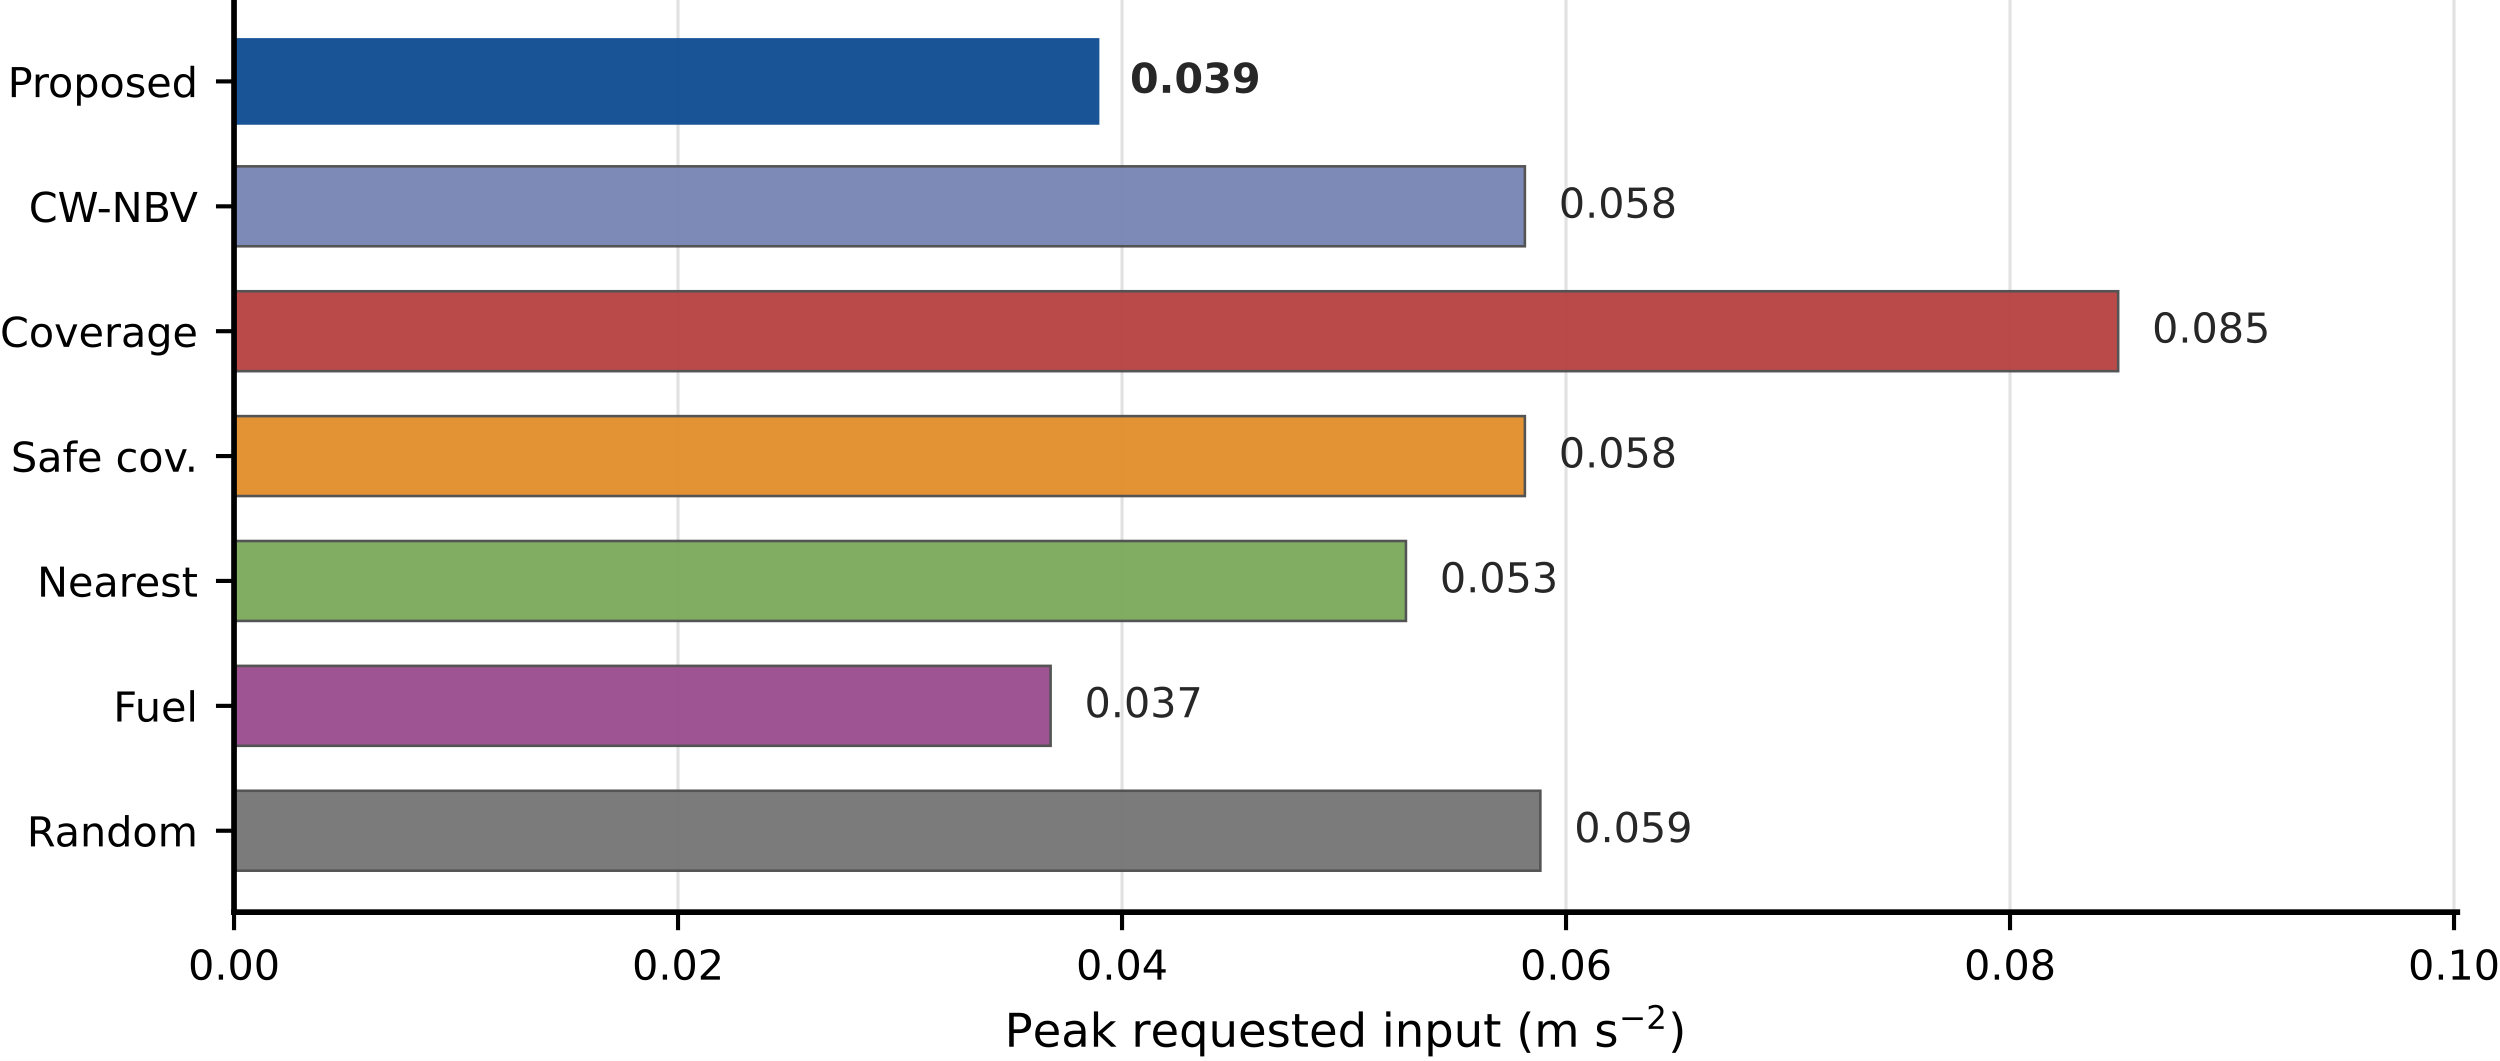
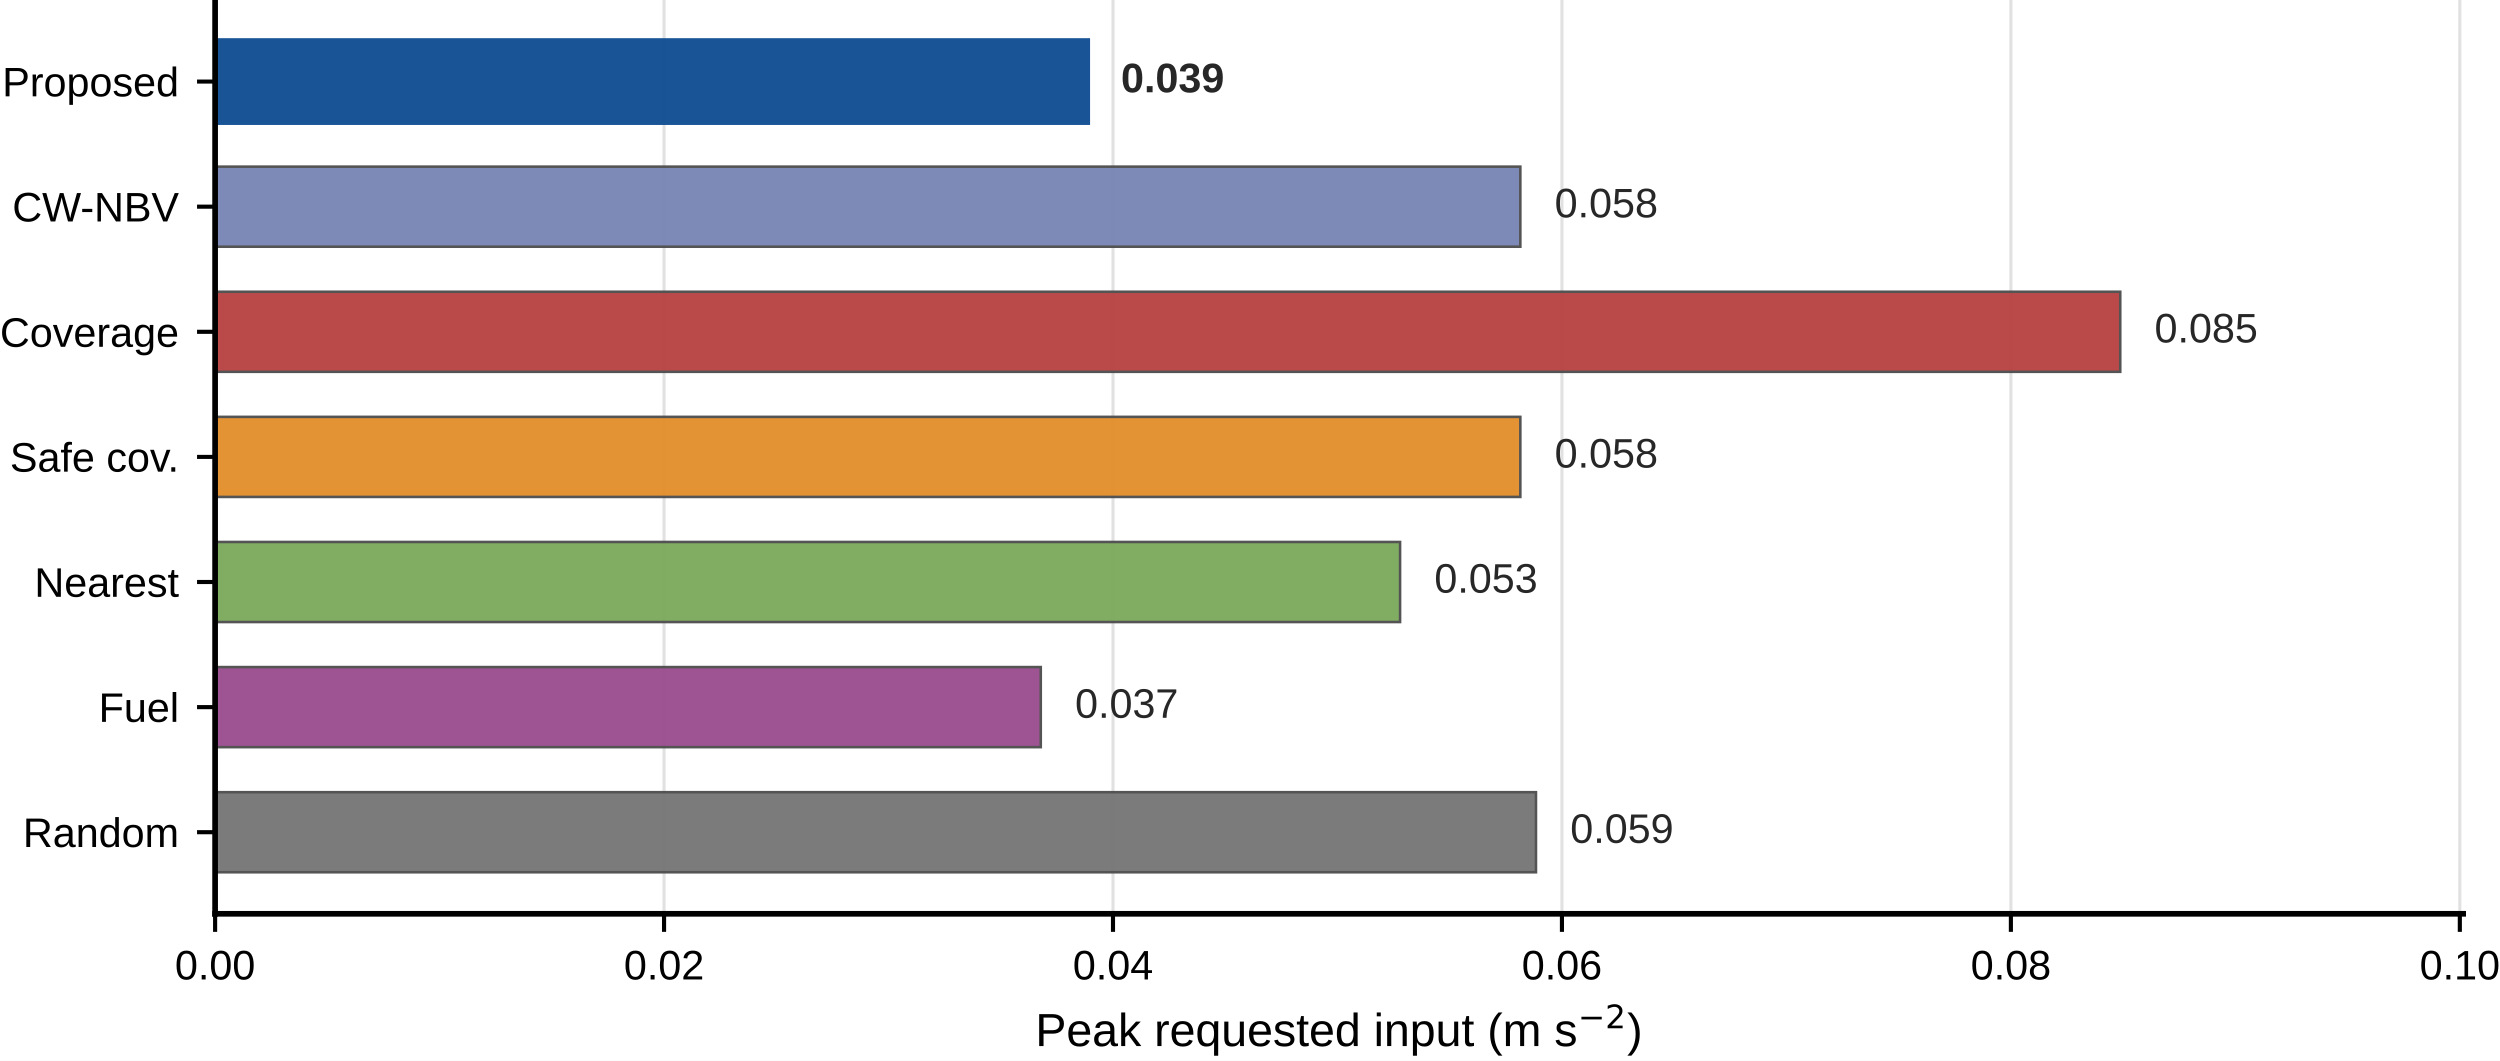
- <svg xmlns="http://www.w3.org/2000/svg" xmlns:xlink="http://www.w3.org/1999/xlink" width="484.238pt" height="205.502pt" viewBox="0 0 484.238 205.502" version="1.1">
+ <svg xmlns="http://www.w3.org/2000/svg" xmlns:xlink="http://www.w3.org/1999/xlink" width="484.463pt" height="205.566pt" viewBox="0 0 484.463 205.566" version="1.1">
  <defs>
    <style type="text/css">*{stroke-linejoin: round; stroke-linecap: butt}</style>
  </defs>
  <g id="figure_1">
    <g id="patch_1">
-       <path d="M 0 205.502  L 484.238 205.502  L 484.238 0  L 0 0  z " style="fill: #ffffff" />
+       <path d="M 0 205.566  L 484.463 205.566  L 484.463 0  L 0 0  z " style="fill: #ffffff" />
    </g>
    <g id="axes_1">
      <g id="patch_2">
-         <path d="M 45.331 176.68  L 475.969 176.68  L 475.969 0  L 45.331 0  z " style="fill: #ffffff" />
+         <path d="M 41.685 177.08  L 477.323 177.08  L 477.323 -0  L 41.685 -0  z " style="fill: #ffffff" />
      </g>
      <g id="matplotlib.axis_1">
        <g id="xtick_1">
          <g id="line2d_1">
-             <path d="M 45.331 176.68  L 45.331 0  " clip-path="url(#p8c509c9df3)" style="fill: none; stroke: #e1e1e1; stroke-width: 0.6; stroke-linecap: square" />
+             <path d="M 41.685 177.08  L 41.685 -0  " clip-path="url(#pf62ff2d41a)" style="fill: none; stroke: #e1e1e1; stroke-width: 0.6; stroke-linecap: square" />
          </g>
          <g id="line2d_2">
            <defs>
-               <path id="mef1cb16557" d="M 0 0  L 0 3.5  " style="stroke: #000000; stroke-width: 0.8" />
+               <path id="md26148e106" d="M 0 0  L 0 3.5  " style="stroke: #000000; stroke-width: 0.8" />
            </defs>
            <g>
-               <use xlink:href="#mef1cb16557" x="45.331" y="176.68" style="stroke: #000000; stroke-width: 0.8" />
+               <use xlink:href="#md26148e106" x="41.685" y="177.08" style="stroke: #000000; stroke-width: 0.8" />
            </g>
          </g>
          <g id="text_1">
-             <text style="font-size: 8px; font-family: 'DejaVu Sans'; text-anchor: middle" x="45.331" y="189.759" transform="rotate(-0 45.33125 189.7587)">0.00</text>
+             <text style="font-size: 8px; font-family: 'Arial', 'DejaVu Sans', 'Liberation Sans', sans-serif; text-anchor: middle" x="41.685" y="189.806" transform="rotate(-0 41.685 189.8063)">0.00</text>
          </g>
        </g>
        <g id="xtick_2">
          <g id="line2d_3">
-             <path d="M 131.331 176.68  L 131.331 0  " clip-path="url(#p8c509c9df3)" style="fill: none; stroke: #e1e1e1; stroke-width: 0.6; stroke-linecap: square" />
+             <path d="M 128.684 177.08  L 128.684 -0  " clip-path="url(#pf62ff2d41a)" style="fill: none; stroke: #e1e1e1; stroke-width: 0.6; stroke-linecap: square" />
          </g>
          <g id="line2d_4">
            <g>
-               <use xlink:href="#mef1cb16557" x="131.331" y="176.68" style="stroke: #000000; stroke-width: 0.8" />
+               <use xlink:href="#md26148e106" x="128.684" y="177.08" style="stroke: #000000; stroke-width: 0.8" />
            </g>
          </g>
          <g id="text_2">
-             <text style="font-size: 8px; font-family: 'DejaVu Sans'; text-anchor: middle" x="131.331" y="189.759" transform="rotate(-0 131.3314 189.7587)">0.02</text>
+             <text style="font-size: 8px; font-family: 'Arial', 'DejaVu Sans', 'Liberation Sans', sans-serif; text-anchor: middle" x="128.684" y="189.806" transform="rotate(-0 128.6837 189.8063)">0.02</text>
          </g>
        </g>
        <g id="xtick_3">
          <g id="line2d_5">
-             <path d="M 217.332 176.68  L 217.332 0  " clip-path="url(#p8c509c9df3)" style="fill: none; stroke: #e1e1e1; stroke-width: 0.6; stroke-linecap: square" />
+             <path d="M 215.682 177.08  L 215.682 -0  " clip-path="url(#pf62ff2d41a)" style="fill: none; stroke: #e1e1e1; stroke-width: 0.6; stroke-linecap: square" />
          </g>
          <g id="line2d_6">
            <g>
-               <use xlink:href="#mef1cb16557" x="217.332" y="176.68" style="stroke: #000000; stroke-width: 0.8" />
+               <use xlink:href="#md26148e106" x="215.682" y="177.08" style="stroke: #000000; stroke-width: 0.8" />
            </g>
          </g>
          <g id="text_3">
-             <text style="font-size: 8px; font-family: 'DejaVu Sans'; text-anchor: middle" x="217.332" y="189.759" transform="rotate(-0 217.3315 189.7587)">0.04</text>
+             <text style="font-size: 8px; font-family: 'Arial', 'DejaVu Sans', 'Liberation Sans', sans-serif; text-anchor: middle" x="215.682" y="189.806" transform="rotate(-0 215.6823 189.8063)">0.04</text>
          </g>
        </g>
        <g id="xtick_4">
          <g id="line2d_7">
-             <path d="M 303.332 176.68  L 303.332 0  " clip-path="url(#p8c509c9df3)" style="fill: none; stroke: #e1e1e1; stroke-width: 0.6; stroke-linecap: square" />
+             <path d="M 302.681 177.08  L 302.681 -0  " clip-path="url(#pf62ff2d41a)" style="fill: none; stroke: #e1e1e1; stroke-width: 0.6; stroke-linecap: square" />
          </g>
          <g id="line2d_8">
            <g>
-               <use xlink:href="#mef1cb16557" x="303.332" y="176.68" style="stroke: #000000; stroke-width: 0.8" />
+               <use xlink:href="#md26148e106" x="302.681" y="177.08" style="stroke: #000000; stroke-width: 0.8" />
            </g>
          </g>
          <g id="text_4">
-             <text style="font-size: 8px; font-family: 'DejaVu Sans'; text-anchor: middle" x="303.332" y="189.759" transform="rotate(-0 303.3317 189.7587)">0.06</text>
+             <text style="font-size: 8px; font-family: 'Arial', 'DejaVu Sans', 'Liberation Sans', sans-serif; text-anchor: middle" x="302.681" y="189.806" transform="rotate(-0 302.681 189.8063)">0.06</text>
          </g>
        </g>
        <g id="xtick_5">
          <g id="line2d_9">
-             <path d="M 389.332 176.68  L 389.332 0  " clip-path="url(#p8c509c9df3)" style="fill: none; stroke: #e1e1e1; stroke-width: 0.6; stroke-linecap: square" />
+             <path d="M 389.68 177.08  L 389.68 -0  " clip-path="url(#pf62ff2d41a)" style="fill: none; stroke: #e1e1e1; stroke-width: 0.6; stroke-linecap: square" />
          </g>
          <g id="line2d_10">
            <g>
-               <use xlink:href="#mef1cb16557" x="389.332" y="176.68" style="stroke: #000000; stroke-width: 0.8" />
+               <use xlink:href="#md26148e106" x="389.68" y="177.08" style="stroke: #000000; stroke-width: 0.8" />
            </g>
          </g>
          <g id="text_5">
-             <text style="font-size: 8px; font-family: 'DejaVu Sans'; text-anchor: middle" x="389.332" y="189.759" transform="rotate(-0 389.3318 189.7587)">0.08</text>
+             <text style="font-size: 8px; font-family: 'Arial', 'DejaVu Sans', 'Liberation Sans', sans-serif; text-anchor: middle" x="389.68" y="189.806" transform="rotate(-0 389.6797 189.8063)">0.08</text>
          </g>
        </g>
        <g id="xtick_6">
          <g id="line2d_11">
-             <path d="M 475.332 176.68  L 475.332 0  " clip-path="url(#p8c509c9df3)" style="fill: none; stroke: #e1e1e1; stroke-width: 0.6; stroke-linecap: square" />
+             <path d="M 476.678 177.08  L 476.678 -0  " clip-path="url(#pf62ff2d41a)" style="fill: none; stroke: #e1e1e1; stroke-width: 0.6; stroke-linecap: square" />
          </g>
          <g id="line2d_12">
            <g>
-               <use xlink:href="#mef1cb16557" x="475.332" y="176.68" style="stroke: #000000; stroke-width: 0.8" />
+               <use xlink:href="#md26148e106" x="476.678" y="177.08" style="stroke: #000000; stroke-width: 0.8" />
            </g>
          </g>
          <g id="text_6">
-             <text style="font-size: 8px; font-family: 'DejaVu Sans'; text-anchor: middle" x="475.332" y="189.759" transform="rotate(-0 475.332 189.7587)">0.10</text>
+             <text style="font-size: 8px; font-family: 'Arial', 'DejaVu Sans', 'Liberation Sans', sans-serif; text-anchor: middle" x="476.678" y="189.806" transform="rotate(-0 476.6783 189.8063)">0.10</text>
          </g>
        </g>
        <g id="text_7">
-           <g transform="translate(194.5904 203.6125)">
+           <g transform="translate(200.6441 203.5863)">
            <text>
-               <tspan x="0" y="-0.873" style="font-size: 9px; font-family: 'DejaVu Sans'">P</tspan>
-               <tspan x="5.427" y="-0.873" style="font-size: 9px; font-family: 'DejaVu Sans'">e</tspan>
-               <tspan x="10.964" y="-0.873" style="font-size: 9px; font-family: 'DejaVu Sans'">a</tspan>
-               <tspan x="16.479" y="-0.873" style="font-size: 9px; font-family: 'DejaVu Sans'">k</tspan>
-               <tspan x="21.691" y="-0.873" style="font-size: 9px; font-family: 'DejaVu Sans'"> </tspan>
-               <tspan x="24.552" y="-0.873" style="font-size: 9px; font-family: 'DejaVu Sans'">r</tspan>
-               <tspan x="28.252" y="-0.873" style="font-size: 9px; font-family: 'DejaVu Sans'">e</tspan>
-               <tspan x="33.79" y="-0.873" style="font-size: 9px; font-family: 'DejaVu Sans'">q</tspan>
-               <tspan x="39.502" y="-0.873" style="font-size: 9px; font-family: 'DejaVu Sans'">u</tspan>
-               <tspan x="45.207" y="-0.873" style="font-size: 9px; font-family: 'DejaVu Sans'">e</tspan>
-               <tspan x="50.744" y="-0.873" style="font-size: 9px; font-family: 'DejaVu Sans'">s</tspan>
-               <tspan x="55.433" y="-0.873" style="font-size: 9px; font-family: 'DejaVu Sans'">t</tspan>
-               <tspan x="58.961" y="-0.873" style="font-size: 9px; font-family: 'DejaVu Sans'">e</tspan>
-               <tspan x="64.499" y="-0.873" style="font-size: 9px; font-family: 'DejaVu Sans'">d</tspan>
-               <tspan x="70.211" y="-0.873" style="font-size: 9px; font-family: 'DejaVu Sans'"> </tspan>
-               <tspan x="73.072" y="-0.873" style="font-size: 9px; font-family: 'DejaVu Sans'">i</tspan>
-               <tspan x="75.573" y="-0.873" style="font-size: 9px; font-family: 'DejaVu Sans'">n</tspan>
-               <tspan x="81.277" y="-0.873" style="font-size: 9px; font-family: 'DejaVu Sans'">p</tspan>
-               <tspan x="86.99" y="-0.873" style="font-size: 9px; font-family: 'DejaVu Sans'">u</tspan>
-               <tspan x="92.694" y="-0.873" style="font-size: 9px; font-family: 'DejaVu Sans'">t</tspan>
-               <tspan x="96.223" y="-0.873" style="font-size: 9px; font-family: 'DejaVu Sans'"> </tspan>
-               <tspan x="99.083" y="-0.873" style="font-size: 9px; font-family: 'DejaVu Sans'">(</tspan>
-               <tspan x="102.595" y="-0.873" style="font-size: 9px; font-family: 'DejaVu Sans'">m</tspan>
-               <tspan x="111.362" y="-0.873" style="font-size: 9px; font-family: 'DejaVu Sans'"> </tspan>
-               <tspan x="114.223" y="-0.873" style="font-size: 9px; font-family: 'DejaVu Sans'">s</tspan>
-               <tspan x="128.531" y="-0.873" style="font-size: 9px; font-family: 'DejaVu Sans'">)</tspan>
-               <tspan x="118.998" y="-4.319" style="font-size: 6.3px; font-family: 'DejaVu Sans'">−</tspan>
-               <tspan x="124.276" y="-4.319" style="font-size: 6.3px; font-family: 'DejaVu Sans'">2</tspan>
+               <tspan x="0" y="-0.873" style="font-size: 9px; font-family: 'Arial'">P</tspan>
+               <tspan x="6.003" y="-0.873" style="font-size: 9px; font-family: 'Arial'">e</tspan>
+               <tspan x="11.008" y="-0.873" style="font-size: 9px; font-family: 'Arial'">a</tspan>
+               <tspan x="16.014" y="-0.873" style="font-size: 9px; font-family: 'Arial'">k</tspan>
+               <tspan x="20.514" y="-0.873" style="font-size: 9px; font-family: 'Arial'"> </tspan>
+               <tspan x="23.014" y="-0.873" style="font-size: 9px; font-family: 'Arial'">r</tspan>
+               <tspan x="26.011" y="-0.873" style="font-size: 9px; font-family: 'Arial'">e</tspan>
+               <tspan x="31.017" y="-0.873" style="font-size: 9px; font-family: 'Arial'">q</tspan>
+               <tspan x="36.022" y="-0.873" style="font-size: 9px; font-family: 'Arial'">u</tspan>
+               <tspan x="41.027" y="-0.873" style="font-size: 9px; font-family: 'Arial'">e</tspan>
+               <tspan x="46.033" y="-0.873" style="font-size: 9px; font-family: 'Arial'">s</tspan>
+               <tspan x="50.533" y="-0.873" style="font-size: 9px; font-family: 'Arial'">t</tspan>
+               <tspan x="53.033" y="-0.873" style="font-size: 9px; font-family: 'Arial'">e</tspan>
+               <tspan x="58.039" y="-0.873" style="font-size: 9px; font-family: 'Arial'">d</tspan>
+               <tspan x="63.044" y="-0.873" style="font-size: 9px; font-family: 'Arial'"> </tspan>
+               <tspan x="65.544" y="-0.873" style="font-size: 9px; font-family: 'Arial'">i</tspan>
+               <tspan x="67.544" y="-0.873" style="font-size: 9px; font-family: 'Arial'">n</tspan>
+               <tspan x="72.549" y="-0.873" style="font-size: 9px; font-family: 'Arial'">p</tspan>
+               <tspan x="77.555" y="-0.873" style="font-size: 9px; font-family: 'Arial'">u</tspan>
+               <tspan x="82.56" y="-0.873" style="font-size: 9px; font-family: 'Arial'">t</tspan>
+               <tspan x="85.061" y="-0.873" style="font-size: 9px; font-family: 'Arial'"> </tspan>
+               <tspan x="87.561" y="-0.873" style="font-size: 9px; font-family: 'Arial'">(</tspan>
+               <tspan x="90.558" y="-0.873" style="font-size: 9px; font-family: 'Arial'">m</tspan>
+               <tspan x="98.055" y="-0.873" style="font-size: 9px; font-family: 'Arial'"> </tspan>
+               <tspan x="100.556" y="-0.873" style="font-size: 9px; font-family: 'Arial'">s</tspan>
+               <tspan x="114.675" y="-0.873" style="font-size: 9px; font-family: 'Arial'">)</tspan>
+               <tspan x="105.142" y="-4.319" style="font-size: 6.3px; font-family: 'DejaVu Sans'">−</tspan>
+               <tspan x="110.421" y="-4.319" style="font-size: 6.3px; font-family: 'DejaVu Sans'">2</tspan>
            </text>
          </g>
        </g>
      </g>
      <g id="matplotlib.axis_2">
        <g id="ytick_1">
          <g id="line2d_13">
            <defs>
-               <path id="md8a532da4b" d="M 0 0  L -3.5 0  " style="stroke: #000000; stroke-width: 0.8" />
+               <path id="m63fc020456" d="M 0 0  L -3.5 0  " style="stroke: #000000; stroke-width: 0.8" />
            </defs>
            <g>
-               <use xlink:href="#md8a532da4b" x="45.331" y="15.772" style="stroke: #000000; stroke-width: 0.8" />
+               <use xlink:href="#m63fc020456" x="41.685" y="15.807" style="stroke: #000000; stroke-width: 0.8" />
            </g>
          </g>
          <g id="text_8">
-             <text style="font-size: 8px; font-family: 'DejaVu Sans'; text-anchor: end" x="38.331" y="18.811" transform="rotate(-0 38.33125 18.81092)">Proposed</text>
+             <text style="font-size: 8px; font-family: 'Arial', 'DejaVu Sans', 'Liberation Sans', sans-serif; text-anchor: end" x="34.685" y="18.67" transform="rotate(-0 34.685 18.67038)">Proposed</text>
          </g>
        </g>
        <g id="ytick_2">
          <g id="line2d_14">
            <g>
-               <use xlink:href="#md8a532da4b" x="45.331" y="39.961" style="stroke: #000000; stroke-width: 0.8" />
+               <use xlink:href="#m63fc020456" x="41.685" y="40.052" style="stroke: #000000; stroke-width: 0.8" />
            </g>
          </g>
          <g id="text_9">
-             <text style="font-size: 8px; font-family: 'DejaVu Sans'; text-anchor: end" x="38.331" y="43" transform="rotate(-0 38.33125 43.00041)">CW-NBV</text>
+             <text style="font-size: 8px; font-family: 'Arial', 'DejaVu Sans', 'Liberation Sans', sans-serif; text-anchor: end" x="34.685" y="42.915" transform="rotate(-0 34.685 42.91463)">CW-NBV</text>
          </g>
        </g>
        <g id="ytick_3">
          <g id="line2d_15">
            <g>
-               <use xlink:href="#md8a532da4b" x="45.331" y="64.151" style="stroke: #000000; stroke-width: 0.8" />
+               <use xlink:href="#m63fc020456" x="41.685" y="64.296" style="stroke: #000000; stroke-width: 0.8" />
            </g>
          </g>
          <g id="text_10">
-             <text style="font-size: 8px; font-family: 'DejaVu Sans'; text-anchor: end" x="38.331" y="67.19" transform="rotate(-0 38.33125 67.18989)">Coverage</text>
+             <text style="font-size: 8px; font-family: 'Arial', 'DejaVu Sans', 'Liberation Sans', sans-serif; text-anchor: end" x="34.685" y="67.208" transform="rotate(-0 34.685 67.20762)">Coverage</text>
          </g>
        </g>
        <g id="ytick_4">
          <g id="line2d_16">
            <g>
-               <use xlink:href="#md8a532da4b" x="45.331" y="88.34" style="stroke: #000000; stroke-width: 0.8" />
+               <use xlink:href="#m63fc020456" x="41.685" y="88.54" style="stroke: #000000; stroke-width: 0.8" />
            </g>
          </g>
          <g id="text_11">
-             <text style="font-size: 8px; font-family: 'DejaVu Sans'; text-anchor: end" x="38.331" y="91.379" transform="rotate(-0 38.33125 91.37937)">Safe cov.</text>
+             <text style="font-size: 8px; font-family: 'Arial', 'DejaVu Sans', 'Liberation Sans', sans-serif; text-anchor: end" x="34.685" y="91.403" transform="rotate(-0 34.685 91.40313)">Safe cov.</text>
          </g>
        </g>
        <g id="ytick_5">
          <g id="line2d_17">
            <g>
-               <use xlink:href="#md8a532da4b" x="45.331" y="112.529" style="stroke: #000000; stroke-width: 0.8" />
+               <use xlink:href="#m63fc020456" x="41.685" y="112.784" style="stroke: #000000; stroke-width: 0.8" />
            </g>
          </g>
          <g id="text_12">
-             <text style="font-size: 8px; font-family: 'DejaVu Sans'; text-anchor: end" x="38.331" y="115.569" transform="rotate(-0 38.33125 115.5689)">Nearest</text>
+             <text style="font-size: 8px; font-family: 'Arial', 'DejaVu Sans', 'Liberation Sans', sans-serif; text-anchor: end" x="34.685" y="115.647" transform="rotate(-0 34.685 115.6474)">Nearest</text>
          </g>
        </g>
        <g id="ytick_6">
          <g id="line2d_18">
            <g>
-               <use xlink:href="#md8a532da4b" x="45.331" y="136.719" style="stroke: #000000; stroke-width: 0.8" />
+               <use xlink:href="#m63fc020456" x="41.685" y="137.028" style="stroke: #000000; stroke-width: 0.8" />
            </g>
          </g>
          <g id="text_13">
-             <text style="font-size: 8px; font-family: 'DejaVu Sans'; text-anchor: end" x="38.331" y="139.758" transform="rotate(-0 38.33125 139.7583)">Fuel</text>
+             <text style="font-size: 8px; font-family: 'Arial', 'DejaVu Sans', 'Liberation Sans', sans-serif; text-anchor: end" x="34.685" y="139.892" transform="rotate(-0 34.685 139.8916)">Fuel</text>
          </g>
        </g>
        <g id="ytick_7">
          <g id="line2d_19">
            <g>
-               <use xlink:href="#md8a532da4b" x="45.331" y="160.908" style="stroke: #000000; stroke-width: 0.8" />
+               <use xlink:href="#m63fc020456" x="41.685" y="161.273" style="stroke: #000000; stroke-width: 0.8" />
            </g>
          </g>
          <g id="text_14">
-             <text style="font-size: 8px; font-family: 'DejaVu Sans'; text-anchor: end" x="38.331" y="163.948" transform="rotate(-0 38.33125 163.9478)">Random</text>
+             <text style="font-size: 8px; font-family: 'Arial', 'DejaVu Sans', 'Liberation Sans', sans-serif; text-anchor: end" x="34.685" y="164.136" transform="rotate(-0 34.685 164.1359)">Random</text>
          </g>
        </g>
      </g>
      <g id="patch_3">
-         <path d="M 45.331 8.031  L 212.296 8.031  L 212.296 23.512  L 45.331 23.512  z " clip-path="url(#p8c509c9df3)" style="fill: #0f4d92; opacity: 0.96; stroke: #0f4d92; stroke-width: 1.3; stroke-linejoin: miter" />
+         <path d="M 41.685 8.049  L 210.589 8.049  L 210.589 23.565  L 41.685 23.565  z " clip-path="url(#pf62ff2d41a)" style="fill: #0f4d92; opacity: 0.96; stroke: #0f4d92; stroke-width: 1.3; stroke-linejoin: miter" />
      </g>
      <g id="patch_4">
-         <path d="M 45.331 32.22  L 295.362 32.22  L 295.362 47.702  L 45.331 47.702  z " clip-path="url(#p8c509c9df3)" style="fill: #7884b4; opacity: 0.96; stroke: #4d4d4d; stroke-width: 0.5; stroke-linejoin: miter" />
+         <path d="M 41.685 32.293  L 294.618 32.293  L 294.618 47.81  L 41.685 47.81  z " clip-path="url(#pf62ff2d41a)" style="fill: #7884b4; opacity: 0.96; stroke: #4d4d4d; stroke-width: 0.5; stroke-linejoin: miter" />
      </g>
      <g id="patch_5">
-         <path d="M 45.331 56.41  L 410.279 56.41  L 410.279 71.891  L 45.331 71.891  z " clip-path="url(#p8c509c9df3)" style="fill: #b64342; opacity: 0.96; stroke: #4d4d4d; stroke-width: 0.5; stroke-linejoin: miter" />
+         <path d="M 41.685 56.538  L 410.87 56.538  L 410.87 72.054  L 41.685 72.054  z " clip-path="url(#pf62ff2d41a)" style="fill: #b64342; opacity: 0.96; stroke: #4d4d4d; stroke-width: 0.5; stroke-linejoin: miter" />
      </g>
      <g id="patch_6">
-         <path d="M 45.331 80.599  L 295.362 80.599  L 295.362 96.081  L 45.331 96.081  z " clip-path="url(#p8c509c9df3)" style="fill: #e28e2c; opacity: 0.96; stroke: #4d4d4d; stroke-width: 0.5; stroke-linejoin: miter" />
+         <path d="M 41.685 80.782  L 294.618 80.782  L 294.618 96.298  L 41.685 96.298  z " clip-path="url(#pf62ff2d41a)" style="fill: #e28e2c; opacity: 0.96; stroke: #4d4d4d; stroke-width: 0.5; stroke-linejoin: miter" />
      </g>
      <g id="patch_7">
-         <path d="M 45.331 104.789  L 272.324 104.789  L 272.324 120.27  L 45.331 120.27  z " clip-path="url(#p8c509c9df3)" style="fill: #7baa5b; opacity: 0.96; stroke: #4d4d4d; stroke-width: 0.5; stroke-linejoin: miter" />
+         <path d="M 41.685 105.026  L 271.313 105.026  L 271.313 120.542  L 41.685 120.542  z " clip-path="url(#pf62ff2d41a)" style="fill: #7baa5b; opacity: 0.96; stroke: #4d4d4d; stroke-width: 0.5; stroke-linejoin: miter" />
      </g>
      <g id="patch_8">
-         <path d="M 45.331 128.978  L 203.497 128.978  L 203.497 144.46  L 45.331 144.46  z " clip-path="url(#p8c509c9df3)" style="fill: #9a4d8e; opacity: 0.96; stroke: #4d4d4d; stroke-width: 0.5; stroke-linejoin: miter" />
+         <path d="M 41.685 129.27  L 201.687 129.27  L 201.687 144.787  L 41.685 144.787  z " clip-path="url(#pf62ff2d41a)" style="fill: #9a4d8e; opacity: 0.96; stroke: #4d4d4d; stroke-width: 0.5; stroke-linejoin: miter" />
      </g>
      <g id="patch_9">
-         <path d="M 45.331 153.168  L 298.358 153.168  L 298.358 168.649  L 45.331 168.649  z " clip-path="url(#p8c509c9df3)" style="fill: #767676; opacity: 0.96; stroke: #4d4d4d; stroke-width: 0.5; stroke-linejoin: miter" />
+         <path d="M 41.685 153.515  L 297.65 153.515  L 297.65 169.031  L 41.685 169.031  z " clip-path="url(#pf62ff2d41a)" style="fill: #767676; opacity: 0.96; stroke: #4d4d4d; stroke-width: 0.5; stroke-linejoin: miter" />
      </g>
      <g id="patch_10">
-         <path d="M 45.331 176.68  L 45.331 0  " style="fill: none; stroke: #000000; stroke-width: 1.1; stroke-linejoin: miter; stroke-linecap: square" />
+         <path d="M 41.685 177.08  L 41.685 -0  " style="fill: none; stroke: #000000; stroke-width: 1.1; stroke-linejoin: miter; stroke-linecap: square" />
      </g>
      <g id="patch_11">
-         <path d="M 45.331 176.68  L 475.969 176.68  " style="fill: none; stroke: #000000; stroke-width: 1.1; stroke-linejoin: miter; stroke-linecap: square" />
+         <path d="M 41.685 177.08  L 477.323 177.08  " style="fill: none; stroke: #000000; stroke-width: 1.1; stroke-linejoin: miter; stroke-linecap: square" />
      </g>
      <g id="text_15">
-         <text style="font-weight: 700; font-size: 8px; font-family: 'DejaVu Sans'; text-anchor: start; fill: #272727" x="218.865" y="17.979" transform="rotate(-0 218.8653 17.97904)">0.039</text>
+         <text style="font-weight: 700; font-size: 8px; font-family: 'Arial', 'DejaVu Sans', 'Liberation Sans', sans-serif; text-anchor: start; fill: #272727" x="217.234" y="17.881" transform="rotate(-0 217.2339 17.881)">0.039</text>
      </g>
      <g id="text_16">
-         <text style="font-size: 8px; font-family: 'DejaVu Sans'; text-anchor: start; fill: #272727" x="301.931" y="42.169" transform="rotate(-0 301.9306 42.16853)">0.058</text>
+         <text style="font-size: 8px; font-family: 'Arial', 'DejaVu Sans', 'Liberation Sans', sans-serif; text-anchor: start; fill: #272727" x="301.264" y="42.12" transform="rotate(-0 301.2637 42.11963)">0.058</text>
      </g>
      <g id="text_17">
-         <text style="font-size: 8px; font-family: 'DejaVu Sans'; text-anchor: start; fill: #272727" x="416.848" y="66.358" transform="rotate(-0 416.848 66.35801)">0.085</text>
+         <text style="font-size: 8px; font-family: 'Arial', 'DejaVu Sans', 'Liberation Sans', sans-serif; text-anchor: start; fill: #272727" x="417.515" y="66.364" transform="rotate(-0 417.5153 66.36387)">0.085</text>
      </g>
      <g id="text_18">
-         <text style="font-size: 8px; font-family: 'DejaVu Sans'; text-anchor: start; fill: #272727" x="301.931" y="90.547" transform="rotate(-0 301.9306 90.5475)">0.058</text>
+         <text style="font-size: 8px; font-family: 'Arial', 'DejaVu Sans', 'Liberation Sans', sans-serif; text-anchor: start; fill: #272727" x="301.264" y="90.608" transform="rotate(-0 301.2637 90.60813)">0.058</text>
      </g>
      <g id="text_19">
-         <text style="font-size: 8px; font-family: 'DejaVu Sans'; text-anchor: start; fill: #272727" x="278.893" y="114.737" transform="rotate(-0 278.8928 114.737)">0.053</text>
+         <text style="font-size: 8px; font-family: 'Arial', 'DejaVu Sans', 'Liberation Sans', sans-serif; text-anchor: start; fill: #272727" x="277.958" y="114.852" transform="rotate(-0 277.9584 114.8524)">0.053</text>
      </g>
      <g id="text_20">
-         <text style="font-size: 8px; font-family: 'DejaVu Sans'; text-anchor: start; fill: #272727" x="210.066" y="138.926" transform="rotate(-0 210.0656 138.9265)">0.037</text>
+         <text style="font-size: 8px; font-family: 'Arial', 'DejaVu Sans', 'Liberation Sans', sans-serif; text-anchor: start; fill: #272727" x="208.332" y="139.097" transform="rotate(-0 208.332 139.0966)">0.037</text>
      </g>
      <g id="text_21">
-         <text style="font-size: 8px; font-family: 'DejaVu Sans'; text-anchor: start; fill: #272727" x="304.927" y="163.116" transform="rotate(-0 304.9271 163.116)">0.059</text>
+         <text style="font-size: 8px; font-family: 'Arial', 'DejaVu Sans', 'Liberation Sans', sans-serif; text-anchor: start; fill: #272727" x="304.295" y="163.341" transform="rotate(-0 304.295 163.3409)">0.059</text>
      </g>
    </g>
  </g>
  <defs>
-     <clipPath id="p8c509c9df3">
-       <rect x="45.331" y="0" width="430.638" height="176.68" />
+     <clipPath id="pf62ff2d41a">
+       <rect x="41.685" y="-0" width="435.638" height="177.08" />
    </clipPath>
  </defs>
</svg>
